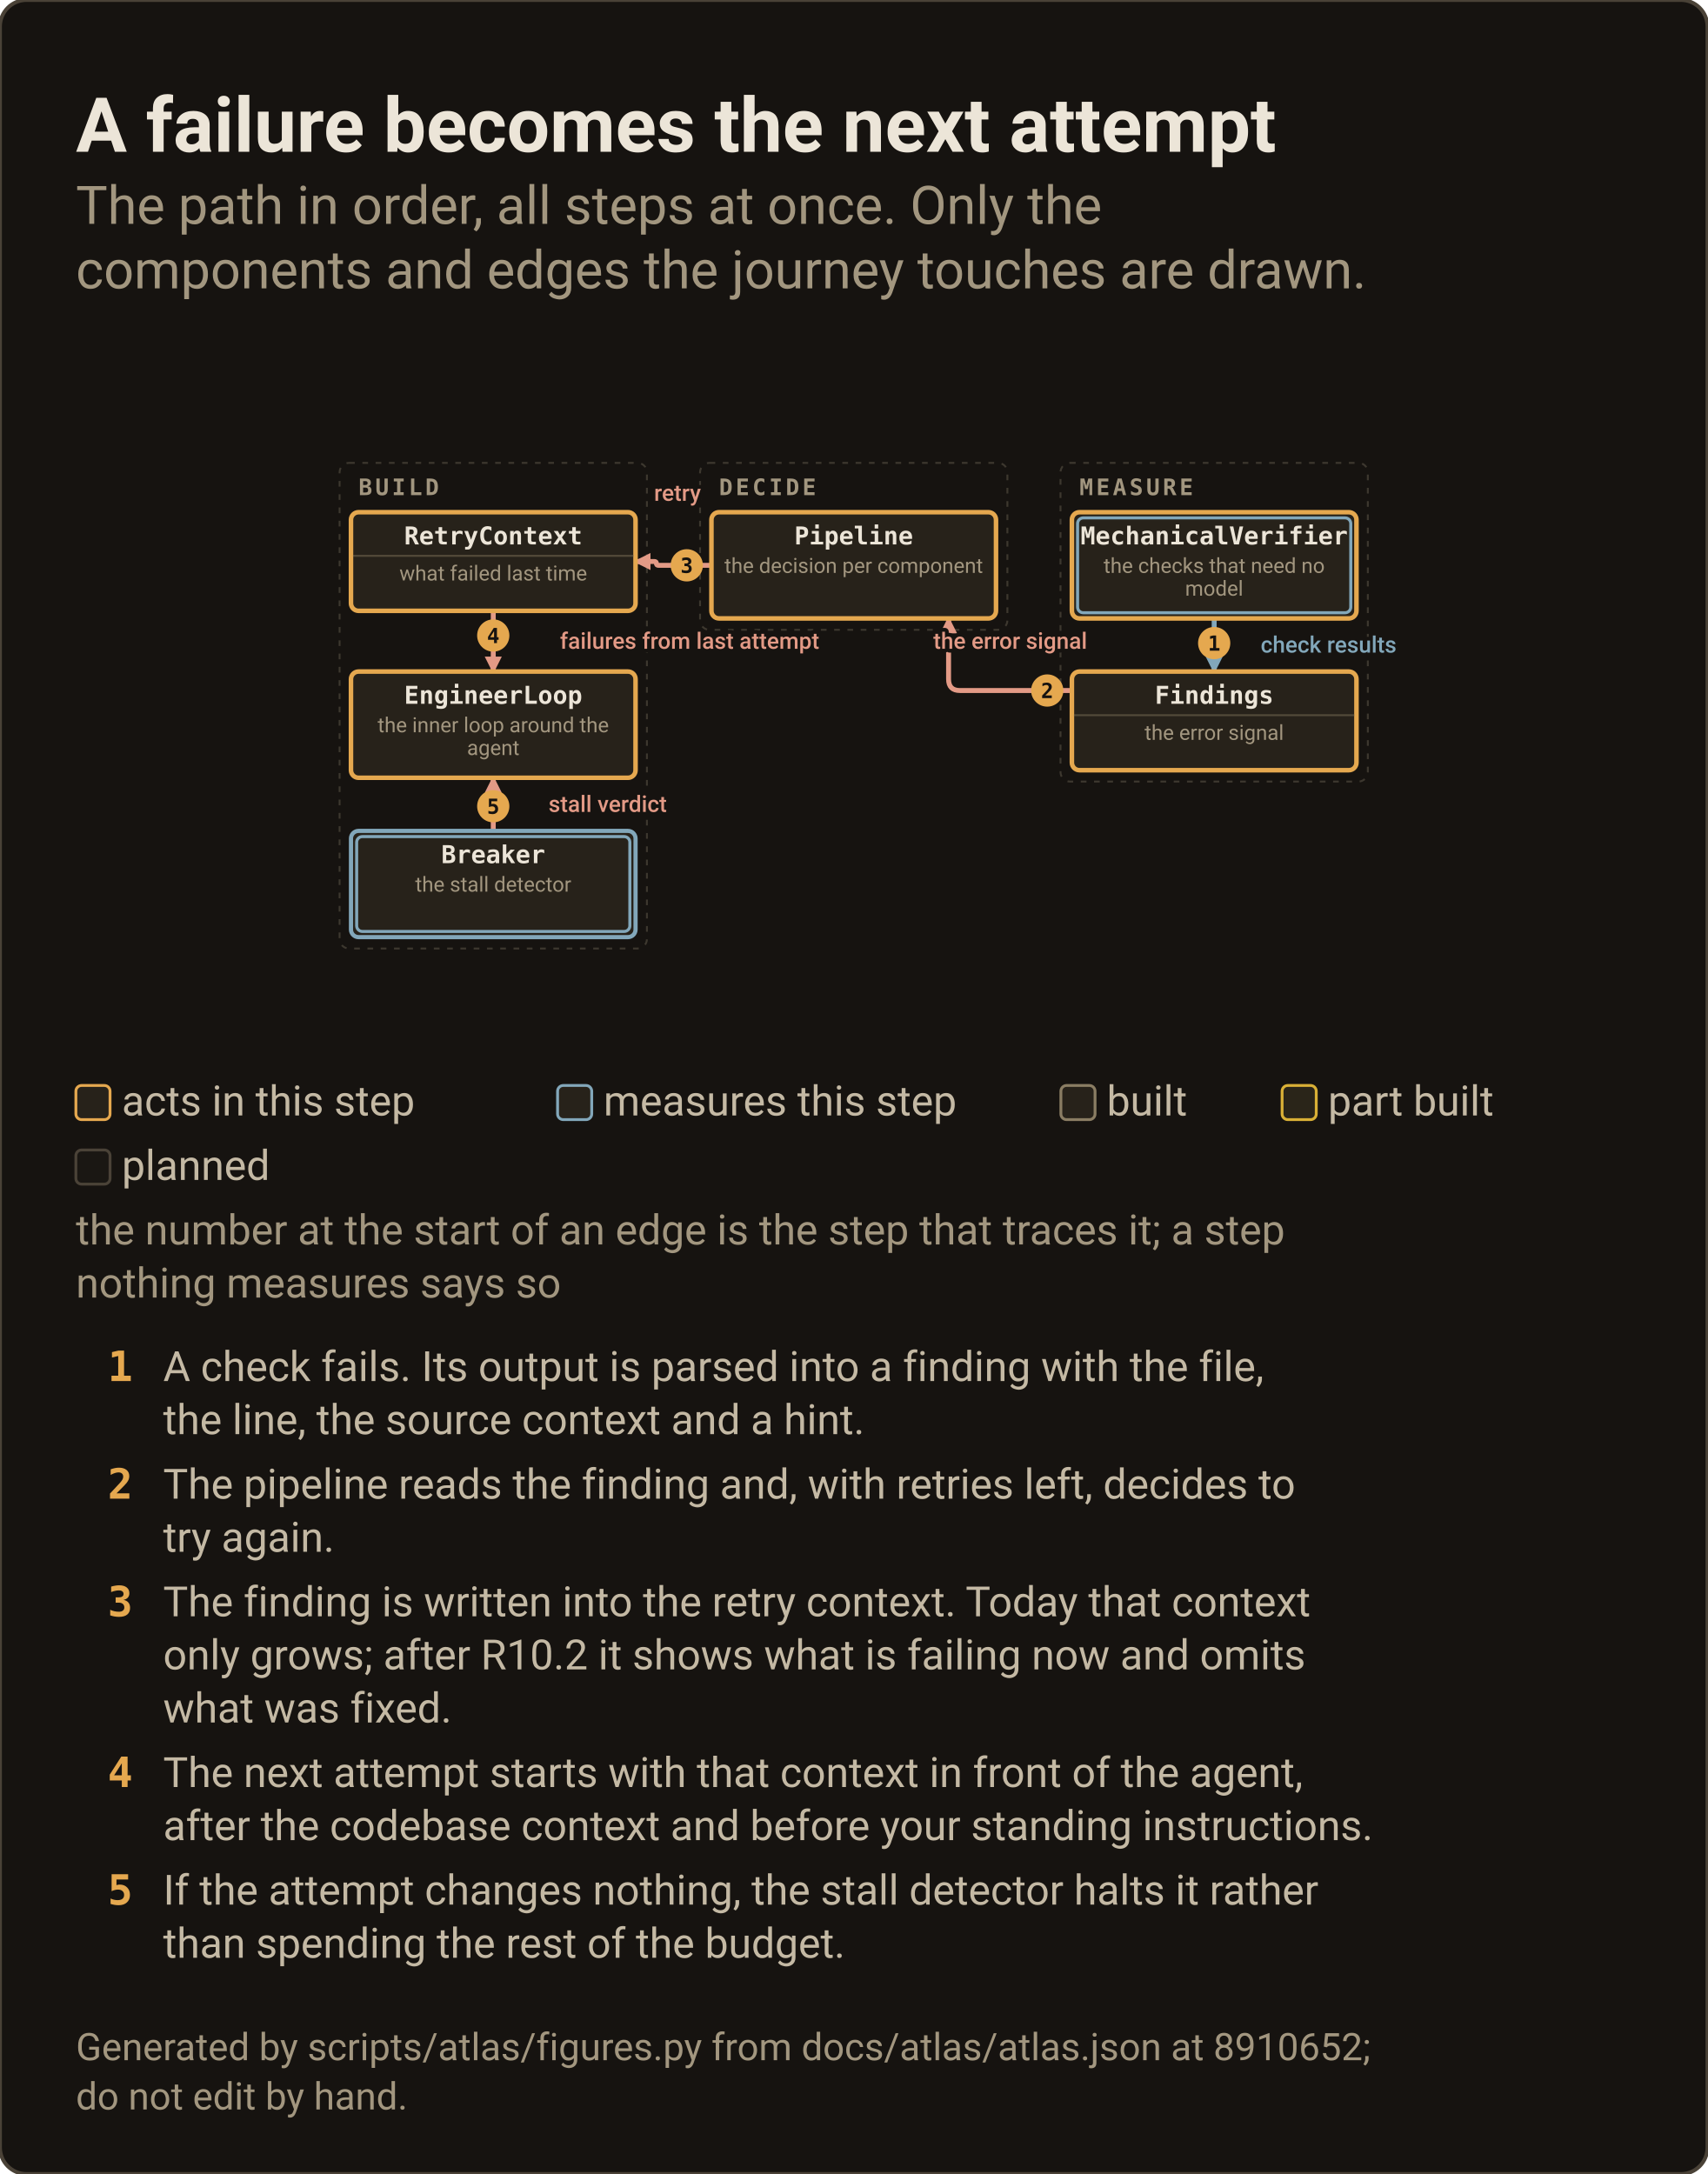
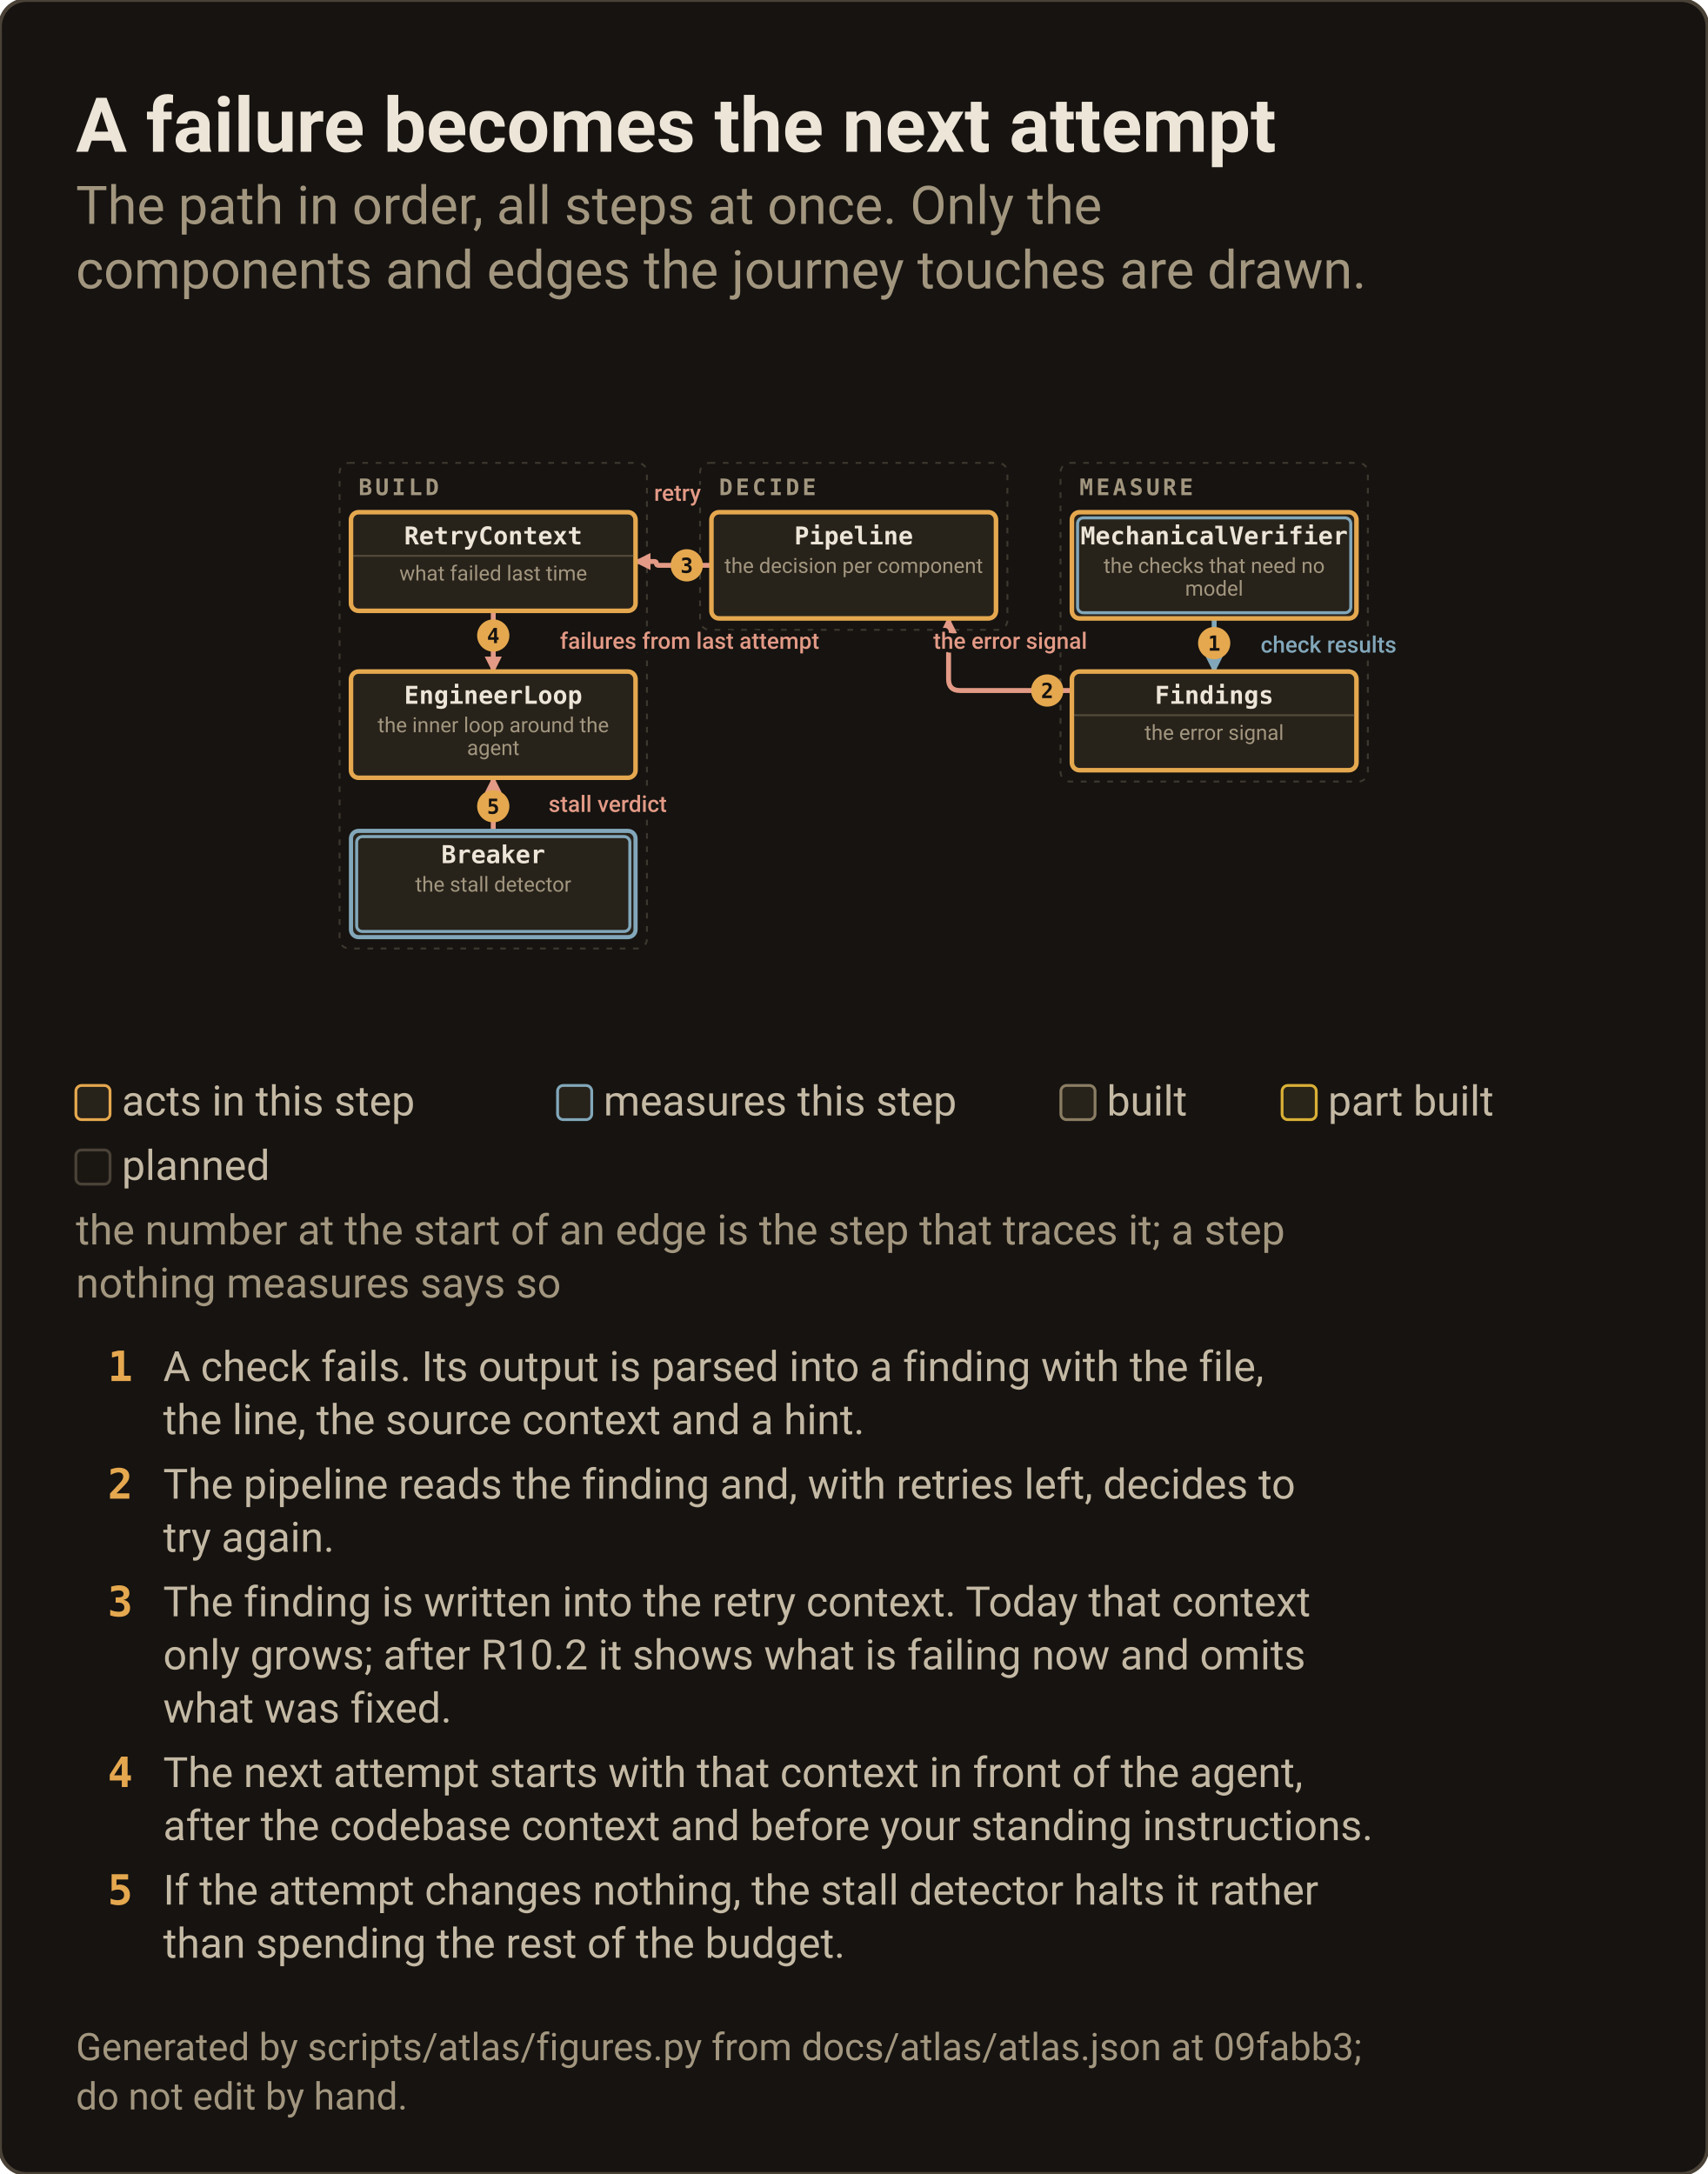
<svg xmlns="http://www.w3.org/2000/svg" width="900" height="1146" viewBox="0 0 900 1146" role="img" aria-label="Journey: A failure becomes the next attempt">
  <rect x="0" y="0" width="900" height="1146" rx="14" fill="#161310" stroke="#4A4237" stroke-width="2" />
  <text x="40.0" y="80.0" class="c0">A failure becomes the next attempt</text>
  <text x="40.0" y="118.0" class="c1">The path in order, all steps at once. Only the</text>
  <text x="40.0" y="152.0" class="c1">components and edges the journey touches are drawn.</text>
  <svg id="map" x="171.0" y="170.0" width="558" height="380" viewBox="0 0 558 380" overflow="visible">
    <defs>
      <marker id="map-m-work" viewBox="0 0 8 8" refX="7" refY="4" markerUnits="userSpaceOnUse" markerWidth="9" markerHeight="9" orient="auto-start-reverse">
        <path d="M0,0 L8,4 L0,8 z" fill="#D9CDB2" />
      </marker>
      <marker id="map-m-measure" viewBox="0 0 8 8" refX="7" refY="4" markerUnits="userSpaceOnUse" markerWidth="9" markerHeight="9" orient="auto-start-reverse">
        <path d="M0,0 L8,4 L0,8 z" fill="#82A7BA" />
      </marker>
      <marker id="map-m-feedback" viewBox="0 0 8 8" refX="7" refY="4" markerUnits="userSpaceOnUse" markerWidth="9" markerHeight="9" orient="auto-start-reverse">
        <path d="M0,0 L8,4 L0,8 z" fill="#E39A86" />
      </marker>
      <marker id="map-m-operator" viewBox="0 0 8 8" refX="7" refY="4" markerUnits="userSpaceOnUse" markerWidth="9" markerHeight="9" orient="auto-start-reverse">
        <path d="M0,0 L8,4 L0,8 z" fill="#DD9BBD" />
      </marker>
      <marker id="map-m-trust" viewBox="0 0 8 8" refX="7" refY="4" markerUnits="userSpaceOnUse" markerWidth="9" markerHeight="9" orient="auto-start-reverse">
        <path d="M0,0 L8,4 L0,8 z" fill="#B48EC9" />
      </marker>
      <marker id="map-m-learn" viewBox="0 0 8 8" refX="7" refY="4" markerUnits="userSpaceOnUse" markerWidth="9" markerHeight="9" orient="auto-start-reverse">
        <path d="M0,0 L8,4 L0,8 z" fill="#86C9A9" />
      </marker>
      <marker id="map-m-record" viewBox="0 0 8 8" refX="7" refY="4" markerUnits="userSpaceOnUse" markerWidth="9" markerHeight="9" orient="auto-start-reverse">
        <path d="M0,0 L8,4 L0,8 z" fill="#B7C27C" />
      </marker>
      <marker id="map-m-change" viewBox="0 0 8 8" refX="7" refY="4" markerUnits="userSpaceOnUse" markerWidth="9" markerHeight="9" orient="auto-start-reverse">
        <path d="M0,0 L8,4 L0,8 z" fill="#E26D5A" />
      </marker>
      <marker id="map-m-reach" viewBox="0 0 8 8" refX="7" refY="4" markerUnits="userSpaceOnUse" markerWidth="9" markerHeight="9" orient="auto-start-reverse">
        <path d="M0,0 L8,4 L0,8 z" fill="#E5A84F" />
      </marker>
    </defs>
    <style>#map .node.quiet{opacity:.42}#map .node.planned{opacity:.5}#map .node.planned.quiet{opacity:.3}#map .node.meas .node__box{stroke:#82A7BA;stroke-width:2.2}#map .node.acts .node__box{stroke:#E5A84F;stroke-width:2.4}#map .node__ring{display:none;fill:none;stroke:#82A7BA;stroke-width:1.6}#map .node.meas .node__ring{display:inline}#map .flow.planned{opacity:.35}#map .flowlbl.planned{opacity:.5}#map .flow.off,#map .flowlbl.off{display:none}#map .flow.hot{opacity:1;stroke-opacity:1;stroke-width:2.6}#map .flowlbl.hot{opacity:1}</style>
    <rect x="8.0" y="74.0" width="162.0" height="256.0" rx="5" fill="none" stroke="#A2967F" stroke-opacity=".28" stroke-width="1" stroke-dasharray="3 4" />
    <text x="18.0" y="91.0" class="t3">BUILD</text>
    <rect x="198.0" y="74.0" width="162.0" height="88.0" rx="5" fill="none" stroke="#A2967F" stroke-opacity=".28" stroke-width="1" stroke-dasharray="3 4" />
    <text x="208.0" y="91.0" class="t3">DECIDE</text>
    <rect x="388.0" y="74.0" width="162.0" height="168.0" rx="5" fill="none" stroke="#A2967F" stroke-opacity=".28" stroke-width="1" stroke-dasharray="3 4" />
    <text x="398.0" y="91.0" class="t3">MEASURE</text>
    <g data-layer="flow">
      <path id="map-f30" class="flow measure hot" data-edge="30" data-from="MechanicalVerifier" data-to="Findings" data-art="check results" data-kind="measure" data-layer="measure" d="M 469.0 156.0 L 469.0 184.0" fill="none" stroke="#82A7BA" stroke-opacity="0.82" stroke-width="1.2" stroke-linecap="round" marker-end="url(#map-m-measure)" />
      <path id="map-f35" class="flow decide hot" data-edge="35" data-from="Findings" data-to="Pipeline" data-art="the error signal" data-kind="decide" data-layer="feedback" d="M 394.0 194.0 L 335.0 194.0 Q 329.0 194.0 329.0 188.0 L 329.0 156.0" fill="none" stroke="#E39A86" stroke-opacity="0.82" stroke-width="1.2" stroke-linecap="round" marker-end="url(#map-m-feedback)" />
      <path id="map-f36" class="flow decide hot" data-edge="36" data-from="Pipeline" data-to="RetryContext" data-art="retry" data-kind="decide" data-layer="feedback" d="M 204.0 128.0 L 176.0 128.0 Q 175.0 128.0 175.0 127.0 L 175.0 127.0 Q 175.0 126.0 174.0 126.0 L 164.0 126.0" fill="none" stroke="#E39A86" stroke-opacity="0.82" stroke-width="1.2" stroke-linecap="round" marker-end="url(#map-m-feedback)" />
      <path id="map-f15" class="flow build hot" data-edge="15" data-from="RetryContext" data-to="EngineerLoop" data-art="failures from last attempt" data-kind="build" data-layer="feedback" d="M 89.0 152.0 L 89.0 184.0" fill="none" stroke="#E39A86" stroke-opacity="0.82" stroke-width="1.2" stroke-linecap="round" marker-end="url(#map-m-feedback)" />
      <path id="map-f21" class="flow build hot" data-edge="21" data-from="Breaker" data-to="EngineerLoop" data-art="stall verdict" data-kind="build" data-layer="feedback" d="M 89.0 268.0 L 89.0 240.0" fill="none" stroke="#E39A86" stroke-opacity="0.82" stroke-width="1.2" stroke-linecap="round" marker-end="url(#map-m-feedback)" />
    </g>
    <g class="node built acts" data-id="RetryContext" data-kind="store" data-state="built" data-region="build" role="button" tabindex="0" aria-label="RetryContext, what failed last time, built">
      <rect class="node__box" x="14.0" y="100.0" width="150.0" height="52.0" rx="4.0" fill="#27221A" stroke="#8A7D63" stroke-width="1.1" />
      <rect class="node__ring" x="17.0" y="103.0" width="144.0" height="46.0" rx="3.0" />
      <text x="89.0" y="117.0" class="t4">RetryContext</text>
      <line x1="15.0" y1="123.0" x2="163.0" y2="123.0" stroke="#8A7D63" stroke-opacity=".45" stroke-width="1" />
      <g data-layer="job">
        <text x="89.0" y="136.0" class="t5">what failed last time</text>
      </g>
    </g>
    <g class="node built acts" data-id="EngineerLoop" data-kind="component" data-state="built" data-region="build" role="button" tabindex="0" aria-label="EngineerLoop, the inner loop around the agent, built">
      <rect class="node__box" x="14.0" y="184.0" width="150.0" height="56.0" rx="4.0" fill="#27221A" stroke="#8A7D63" stroke-width="1.1" />
      <rect class="node__ring" x="17.0" y="187.0" width="144.0" height="50.0" rx="3.0" />
      <text x="89.0" y="201.0" class="t4">EngineerLoop</text>
      <g data-layer="job">
        <text x="89.0" y="216.0" class="t5">the inner loop around the</text>
        <text x="89.0" y="228.0" class="t5">agent</text>
      </g>
    </g>
    <g class="node built meas" data-id="Breaker" data-kind="component" data-state="built" data-region="build" role="button" tabindex="0" aria-label="Breaker, the stall detector, built">
      <rect class="node__box" x="14.0" y="268.0" width="150.0" height="56.0" rx="4.0" fill="#27221A" stroke="#8A7D63" stroke-width="1.1" />
      <rect class="node__ring" x="17.0" y="271.0" width="144.0" height="50.0" rx="3.0" />
      <text x="89.0" y="285.0" class="t4">Breaker</text>
      <g data-layer="job">
        <text x="89.0" y="300.0" class="t5">the stall detector</text>
      </g>
    </g>
    <g class="node built acts meas" data-id="MechanicalVerifier" data-kind="component" data-state="built" data-region="measure" role="button" tabindex="0" aria-label="MechanicalVerifier, the checks that need no model, built">
      <rect class="node__box" x="394.0" y="100.0" width="150.0" height="56.0" rx="4.0" fill="#27221A" stroke="#8A7D63" stroke-width="1.1" />
      <rect class="node__ring" x="397.0" y="103.0" width="144.0" height="50.0" rx="3.0" />
      <text x="469.0" y="117.0" class="t4">MechanicalVerifier</text>
      <g data-layer="job">
        <text x="469.0" y="132.0" class="t5">the checks that need no</text>
        <text x="469.0" y="144.0" class="t5">model</text>
      </g>
    </g>
    <g class="node built acts" data-id="Findings" data-kind="store" data-state="built" data-region="measure" role="button" tabindex="0" aria-label="Findings, the error signal, built">
      <rect class="node__box" x="394.0" y="184.0" width="150.0" height="52.0" rx="4.0" fill="#27221A" stroke="#8A7D63" stroke-width="1.1" />
      <rect class="node__ring" x="397.0" y="187.0" width="144.0" height="46.0" rx="3.0" />
      <text x="469.0" y="201.0" class="t4">Findings</text>
      <line x1="395.0" y1="207.0" x2="543.0" y2="207.0" stroke="#8A7D63" stroke-opacity=".45" stroke-width="1" />
      <g data-layer="job">
        <text x="469.0" y="220.0" class="t5">the error signal</text>
      </g>
    </g>
    <g class="node built acts" data-id="Pipeline" data-kind="component" data-state="built" data-region="decide" role="button" tabindex="0" aria-label="Pipeline, the decision per component, built">
      <rect class="node__box" x="204.0" y="100.0" width="150.0" height="56.0" rx="4.0" fill="#27221A" stroke="#8A7D63" stroke-width="1.1" />
      <rect class="node__ring" x="207.0" y="103.0" width="144.0" height="50.0" rx="3.0" />
      <text x="279.0" y="117.0" class="t4">Pipeline</text>
      <g data-layer="job">
        <text x="279.0" y="132.0" class="t5">the decision per component</text>
      </g>
    </g>
    <g data-layer="flow">
      <g class="flowlbl measure hot" data-edge="30" data-from="MechanicalVerifier" data-to="Findings" data-layer="measure">
        <text x="529.3" y="174.0" class="t1">check results</text>
      </g>
      <g class="flowlbl decide hot" data-edge="35" data-from="Findings" data-to="Pipeline" data-layer="feedback">
        <text x="361.5" y="172.0" class="t2">the error signal</text>
      </g>
      <g class="flowlbl decide hot" data-edge="36" data-from="Pipeline" data-to="RetryContext" data-layer="feedback">
        <text x="186.1" y="94.0" class="t2">retry</text>
      </g>
      <g class="flowlbl build hot" data-edge="15" data-from="RetryContext" data-to="EngineerLoop" data-layer="feedback">
        <text x="192.5" y="172.0" class="t2">failures from last attempt</text>
      </g>
      <g class="flowlbl build hot" data-edge="21" data-from="Breaker" data-to="EngineerLoop" data-layer="feedback">
        <text x="149.3" y="258.0" class="t2">stall verdict</text>
      </g>
    </g>
    <g data-layer="steps">
      <g class="step" data-edge="30">
        <circle cx="469.0" cy="169.0" r="8.5" fill="#E5A84F" />
        <text x="469.0" y="173.0" class="t0">1</text>
      </g>
      <g class="step" data-edge="35">
        <circle cx="381.0" cy="194.0" r="8.5" fill="#E5A84F" />
        <text x="381.0" y="198.0" class="t0">2</text>
      </g>
      <g class="step" data-edge="36">
        <circle cx="191.0" cy="128.0" r="8.5" fill="#E5A84F" />
        <text x="191.0" y="132.0" class="t0">3</text>
      </g>
      <g class="step" data-edge="15">
        <circle cx="89.0" cy="165.0" r="8.5" fill="#E5A84F" />
        <text x="89.0" y="169.0" class="t0">4</text>
      </g>
      <g class="step" data-edge="21">
        <circle cx="89.0" cy="255.0" r="8.5" fill="#E5A84F" />
        <text x="89.0" y="259.0" class="t0">5</text>
      </g>
    </g>
    <style>#map .t0{font-family:ui-monospace,"SF Mono",SFMono-Regular,"JetBrains Mono",Menlo,Consolas,monospace;font-size:11.0px;font-weight:700;fill:#161310;text-anchor:middle}#map .t1{font-family:ui-sans-serif,system-ui,-apple-system,"SF Pro Text","Segoe UI",Roboto,"Helvetica Neue",Arial,sans-serif;font-size:12.0px;font-weight:500;fill:#82A7BA;text-anchor:middle;paint-order:stroke;stroke:#161310;stroke-width:4;stroke-linejoin:round}#map .t2{font-family:ui-sans-serif,system-ui,-apple-system,"SF Pro Text","Segoe UI",Roboto,"Helvetica Neue",Arial,sans-serif;font-size:12.0px;font-weight:500;fill:#E39A86;text-anchor:middle;paint-order:stroke;stroke:#161310;stroke-width:4;stroke-linejoin:round}#map .t3{font-family:ui-monospace,"SF Mono",SFMono-Regular,"JetBrains Mono",Menlo,Consolas,monospace;font-size:12.0px;font-weight:600;fill:#A2967F;text-anchor:start;letter-spacing:.13em}#map .t4{font-family:ui-monospace,"SF Mono",SFMono-Regular,"JetBrains Mono",Menlo,Consolas,monospace;font-size:13.0px;font-weight:600;fill:#ECE5D8;text-anchor:middle}#map .t5{font-family:ui-sans-serif,system-ui,-apple-system,"SF Pro Text","Segoe UI",Roboto,"Helvetica Neue",Arial,sans-serif;font-size:11.0px;font-weight:400;fill:#A2967F;text-anchor:middle}</style>
  </svg>
  <rect x="40.0" y="572.2" width="18" height="18" rx="3" fill="#27221A" stroke="#E5A84F" stroke-width="1.5" />
  <text x="64.2" y="588.0" class="c2">acts in this step</text>
  <rect x="293.9" y="572.2" width="18" height="18" rx="3" fill="#27221A" stroke="#82A7BA" stroke-width="1.5" />
  <text x="318.1" y="588.0" class="c2">measures this step</text>
  <rect x="559.2" y="572.2" width="18" height="18" rx="3" fill="#27221A" stroke="#8A7D63" stroke-width="1.5" />
  <text x="583.4" y="588.0" class="c2">built</text>
  <rect x="675.8" y="572.2" width="18" height="18" rx="3" fill="#2A2519" stroke="#D9B036" stroke-width="1.5" />
  <text x="700.0" y="588.0" class="c2">part built</text>
  <rect x="40.0" y="606.2" width="18" height="18" rx="3" fill="#1A1713" stroke="#4A4237" stroke-width="1.5" />
  <text x="64.2" y="622.0" class="c2">planned</text>
  <text x="40.0" y="656.0" class="c3">the number at the start of an edge is the step that traces it; a step</text>
  <text x="40.0" y="684.0" class="c3">nothing measures says so</text>
  <text x="70.0" y="728.0" class="c4">1</text>
  <text x="86.0" y="728.0" class="c2">A check fails. Its output is parsed into a finding with the file,</text>
  <text x="86.0" y="756.0" class="c2">the line, the source context and a hint.</text>
  <text x="70.0" y="790.0" class="c4">2</text>
  <text x="86.0" y="790.0" class="c2">The pipeline reads the finding and, with retries left, decides to</text>
  <text x="86.0" y="818.0" class="c2">try again.</text>
  <text x="70.0" y="852.0" class="c4">3</text>
  <text x="86.0" y="852.0" class="c2">The finding is written into the retry context. Today that context</text>
  <text x="86.0" y="880.0" class="c2">only grows; after R10.2 it shows what is failing now and omits</text>
  <text x="86.0" y="908.0" class="c2">what was fixed.</text>
  <text x="70.0" y="942.0" class="c4">4</text>
  <text x="86.0" y="942.0" class="c2">The next attempt starts with that context in front of the agent,</text>
  <text x="86.0" y="970.0" class="c2">after the codebase context and before your standing instructions.</text>
  <text x="70.0" y="1004.0" class="c4">5</text>
  <text x="86.0" y="1004.0" class="c2">If the attempt changes nothing, the stall detector halts it rather</text>
  <text x="86.0" y="1032.0" class="c2">than spending the rest of the budget.</text>
-   <text x="40.0" y="1086.0" class="c5">Generated by scripts/atlas/figures.py from docs/atlas/atlas.json at 8910652;</text>
+   <text x="40.0" y="1086.0" class="c5">Generated by scripts/atlas/figures.py from docs/atlas/atlas.json at 09fabb3;</text>
  <text x="40.0" y="1112.0" class="c5">do not edit by hand.</text>
  <style>.c0{font-family:ui-sans-serif,system-ui,-apple-system,"SF Pro Text","Segoe UI",Roboto,"Helvetica Neue",Arial,sans-serif;font-size:40.0px;font-weight:600;fill:#ECE5D8;text-anchor:start}.c1{font-family:ui-sans-serif,system-ui,-apple-system,"SF Pro Text","Segoe UI",Roboto,"Helvetica Neue",Arial,sans-serif;font-size:28.0px;font-weight:400;fill:#A2967F;text-anchor:start}.c2{font-family:ui-sans-serif,system-ui,-apple-system,"SF Pro Text","Segoe UI",Roboto,"Helvetica Neue",Arial,sans-serif;font-size:22.0px;font-weight:400;fill:#C4B9A4;text-anchor:start}.c3{font-family:ui-sans-serif,system-ui,-apple-system,"SF Pro Text","Segoe UI",Roboto,"Helvetica Neue",Arial,sans-serif;font-size:22.0px;font-weight:400;fill:#A2967F;text-anchor:start}.c4{font-family:ui-monospace,"SF Mono",SFMono-Regular,"JetBrains Mono",Menlo,Consolas,monospace;font-size:22.0px;font-weight:700;fill:#E5A84F;text-anchor:end}.c5{font-family:ui-sans-serif,system-ui,-apple-system,"SF Pro Text","Segoe UI",Roboto,"Helvetica Neue",Arial,sans-serif;font-size:20.0px;font-weight:400;fill:#A2967F;text-anchor:start}</style>
</svg>
